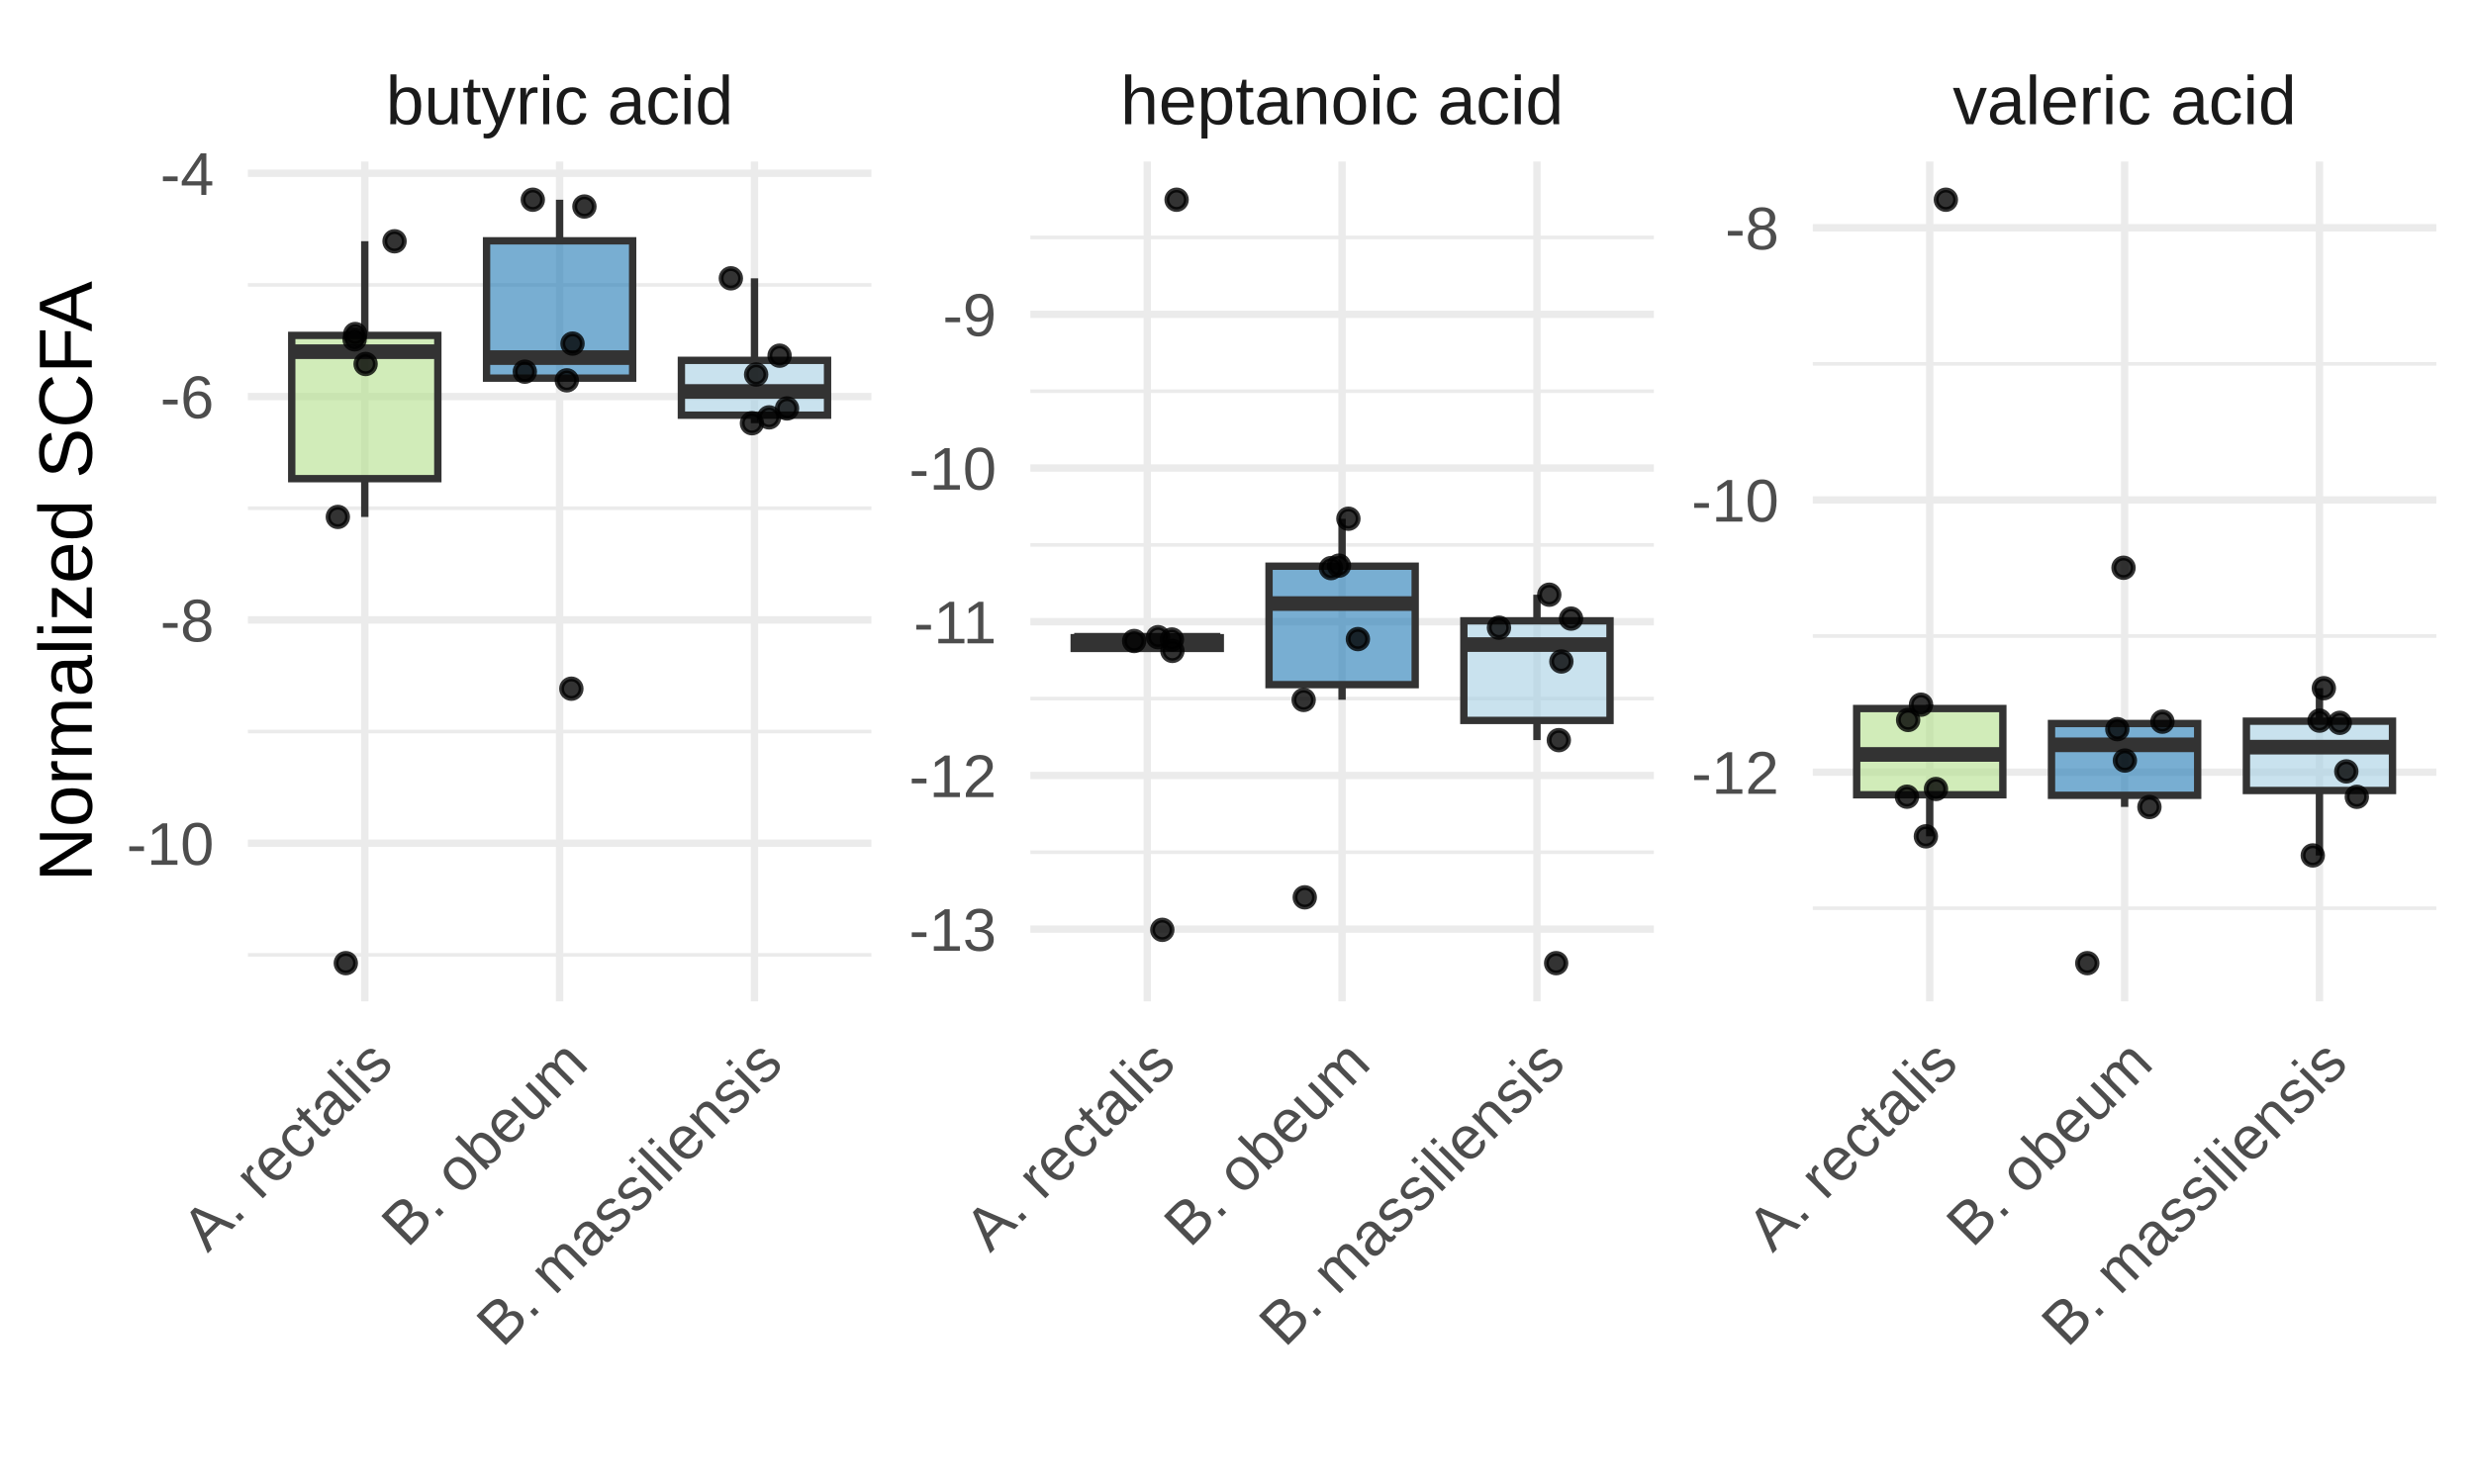
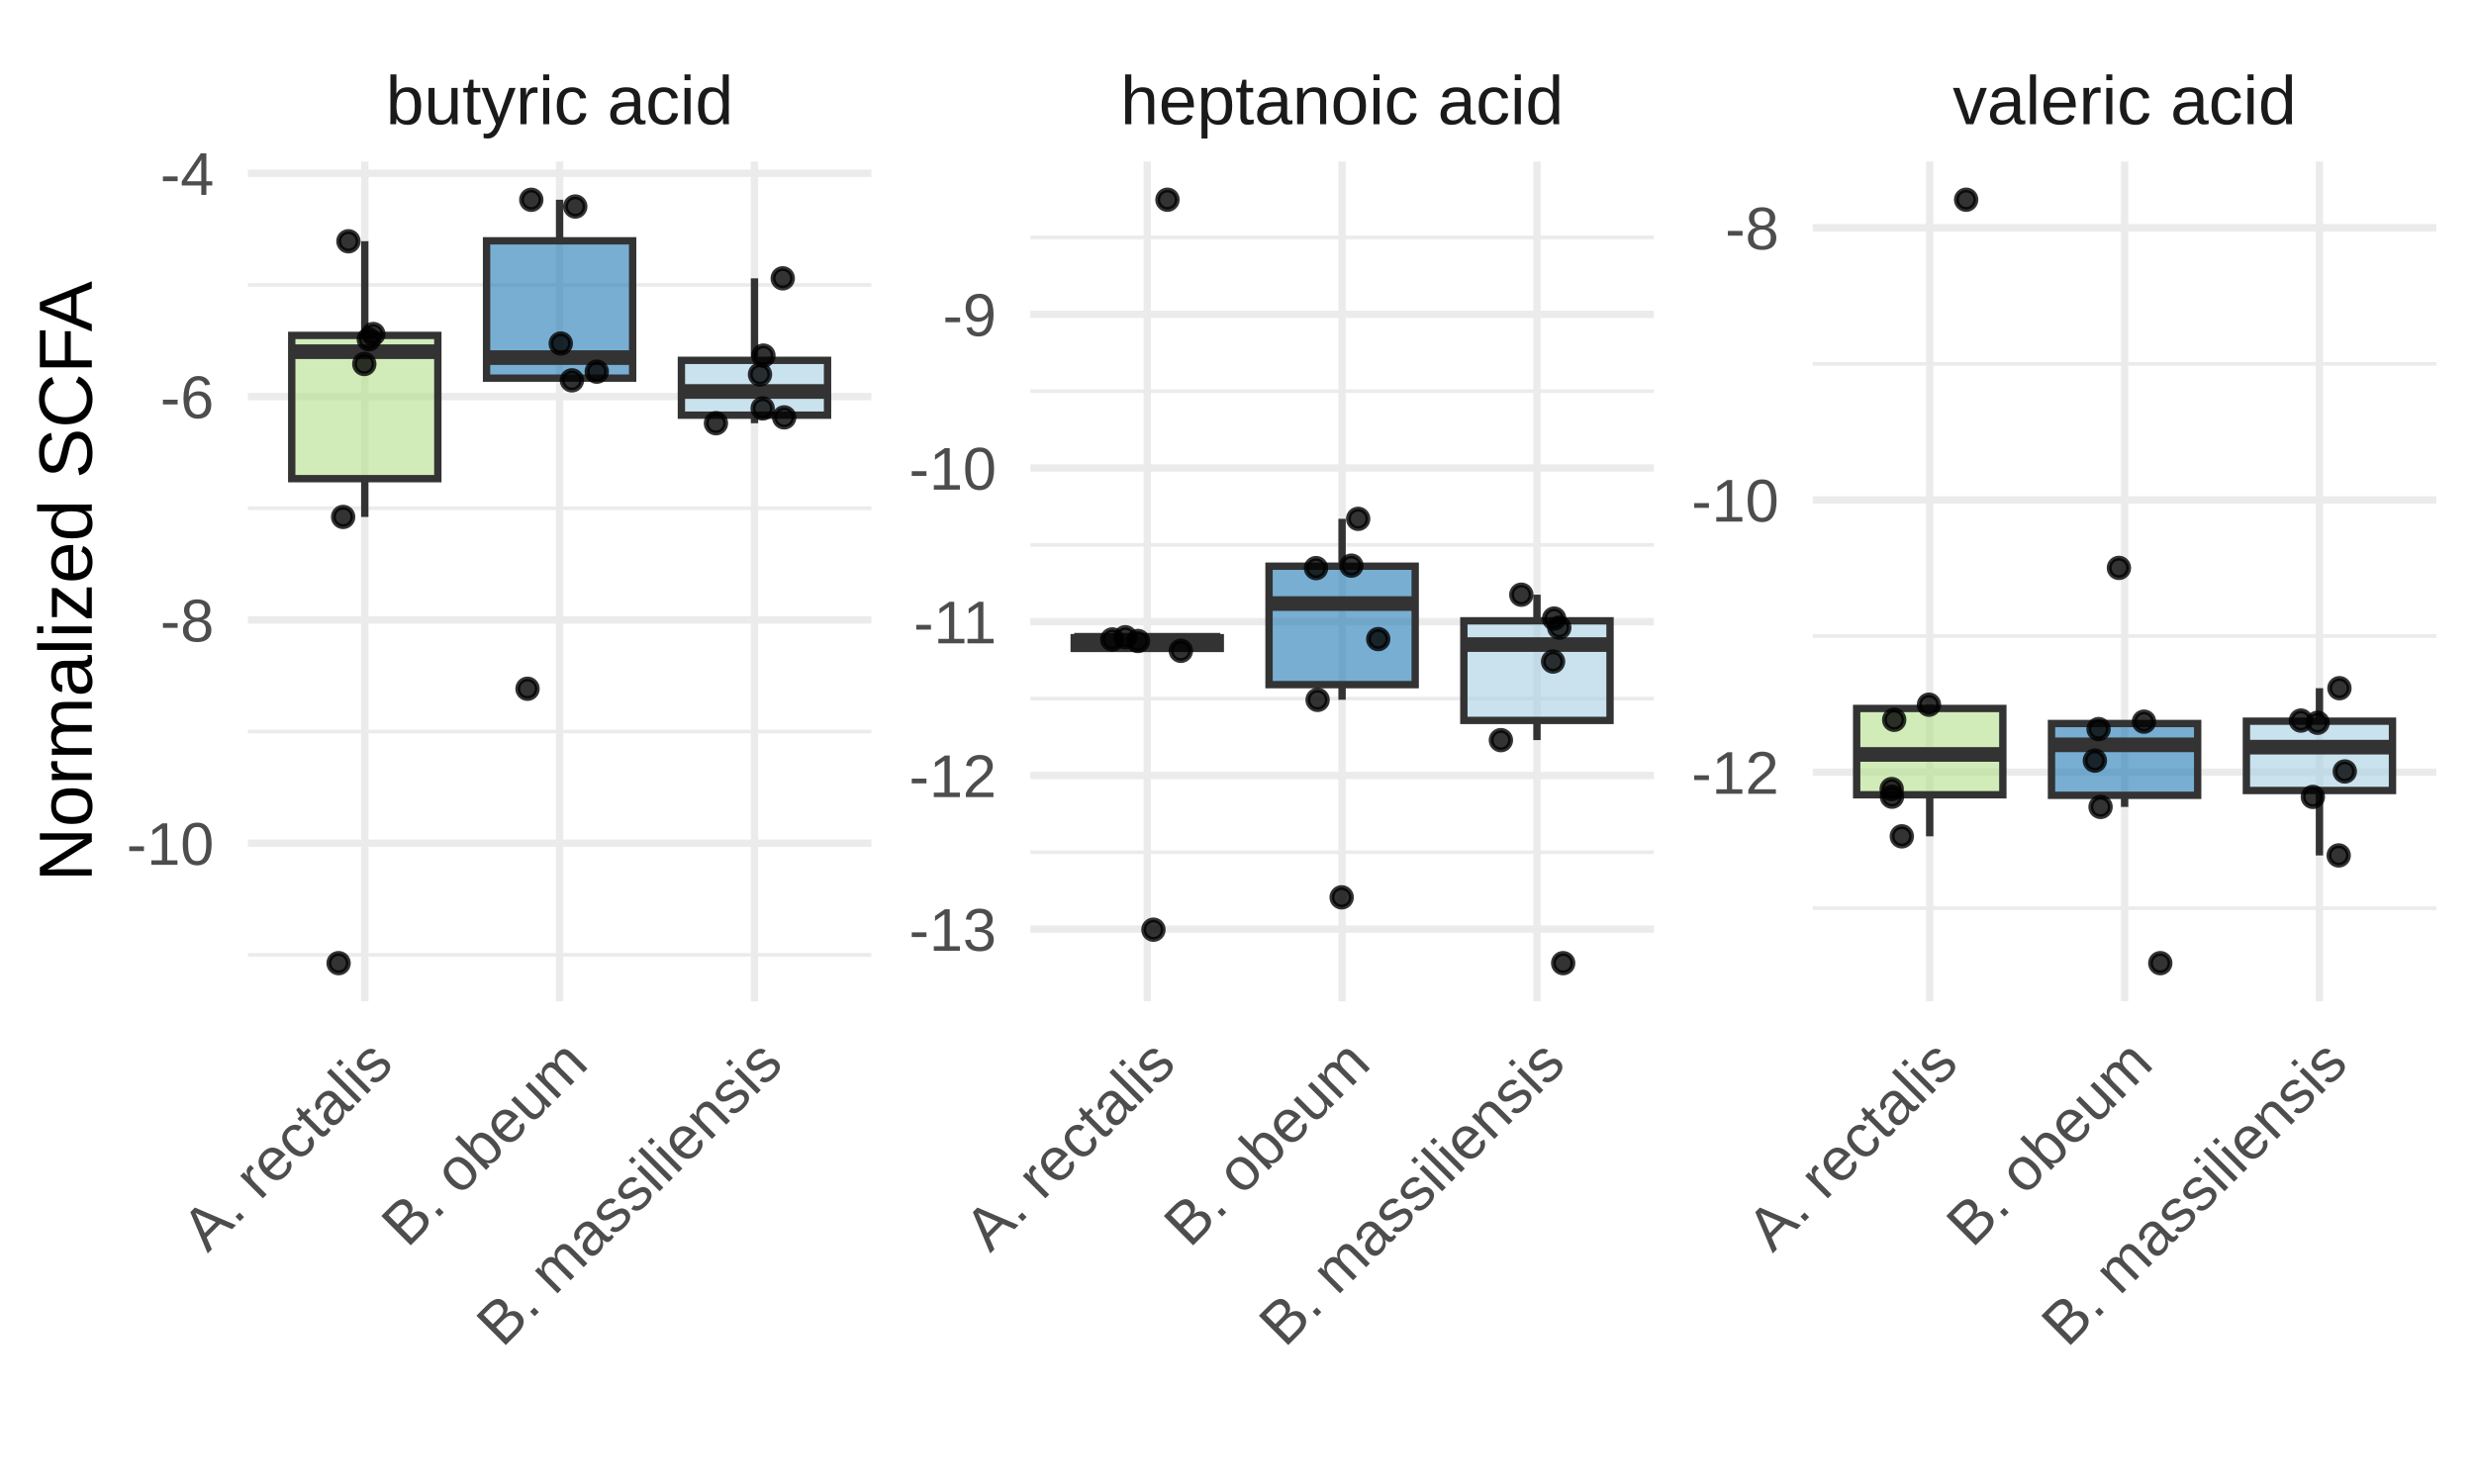
<svg xmlns="http://www.w3.org/2000/svg" class="svglite" width="360.00pt" height="216.00pt" viewBox="0 0 360.00 216.00">
  <defs>
    <style type="text/css">
    .svglite line, .svglite polyline, .svglite polygon, .svglite path, .svglite rect, .svglite circle {
      fill: none;
      stroke: #000000;
      stroke-linecap: round;
      stroke-linejoin: round;
      stroke-miterlimit: 10.00;
    }
    .svglite text {
      white-space: pre;
    }
  </style>
  </defs>
  <rect width="100%" height="100%" style="stroke: none; fill: none;" />
  <defs>
    <clipPath id="cpMC4wMHwzNjAuMDB8MC4wMHwyMTYuMDA=">
      <rect x="0.00" y="0.00" width="360.00" height="216.00" />
    </clipPath>
  </defs>
  <g clip-path="url(#cpMC4wMHwzNjAuMDB8MC4wMHwyMTYuMDA=)">
</g>
  <defs>
    <clipPath id="cpMzYuMDd8MTI2LjgwfDIzLjUxfDE0NS43NQ==">
      <rect x="36.07" y="23.51" width="90.73" height="122.24" />
    </clipPath>
  </defs>
  <g clip-path="url(#cpMzYuMDd8MTI2LjgwfDIzLjUxfDE0NS43NQ==)">
    <polyline points="36.07,138.98 126.80,138.98 " style="stroke-width: 0.53; stroke: #EBEBEB; stroke-linecap: butt;" />
    <polyline points="36.07,106.48 126.80,106.48 " style="stroke-width: 0.53; stroke: #EBEBEB; stroke-linecap: butt;" />
    <polyline points="36.07,73.97 126.80,73.97 " style="stroke-width: 0.53; stroke: #EBEBEB; stroke-linecap: butt;" />
    <polyline points="36.07,41.47 126.80,41.47 " style="stroke-width: 0.53; stroke: #EBEBEB; stroke-linecap: butt;" />
    <polyline points="36.07,122.73 126.80,122.73 " style="stroke-width: 1.07; stroke: #EBEBEB; stroke-linecap: butt;" />
    <polyline points="36.07,90.23 126.80,90.23 " style="stroke-width: 1.07; stroke: #EBEBEB; stroke-linecap: butt;" />
    <polyline points="36.07,57.72 126.80,57.72 " style="stroke-width: 1.07; stroke: #EBEBEB; stroke-linecap: butt;" />
    <polyline points="36.07,25.22 126.80,25.22 " style="stroke-width: 1.07; stroke: #EBEBEB; stroke-linecap: butt;" />
    <polyline points="53.08,145.75 53.08,23.51 " style="stroke-width: 1.07; stroke: #EBEBEB; stroke-linecap: butt;" />
    <polyline points="81.43,145.75 81.43,23.51 " style="stroke-width: 1.07; stroke: #EBEBEB; stroke-linecap: butt;" />
    <polyline points="109.79,145.75 109.79,23.51 " style="stroke-width: 1.07; stroke: #EBEBEB; stroke-linecap: butt;" />
    <line x1="53.08" y1="48.82" x2="53.08" y2="35.11" style="stroke-width: 1.07; stroke: #333333; stroke-linecap: butt;" />
    <line x1="53.08" y1="69.67" x2="53.08" y2="75.24" style="stroke-width: 1.07; stroke: #333333; stroke-linecap: butt;" />
    <polygon points="42.45,48.82 42.45,69.67 63.71,69.67 63.71,48.82 42.45,48.82 " style="stroke-width: 1.07; stroke: #333333; stroke-linecap: butt; stroke-linejoin: miter; fill: #B2DF8A; fill-opacity: 0.60;" />
    <line x1="42.45" y1="51.19" x2="63.71" y2="51.19" style="stroke-width: 2.13; stroke: #333333; stroke-linecap: butt; stroke-linejoin: miter;" />
    <line x1="81.43" y1="35.05" x2="81.43" y2="29.07" style="stroke-width: 1.07; stroke: #333333; stroke-linecap: butt;" />
    <line x1="81.43" y1="55.04" x2="81.43" y2="55.36" style="stroke-width: 1.07; stroke: #333333; stroke-linecap: butt;" />
    <polygon points="70.80,35.05 70.80,55.04 92.06,55.04 92.06,35.05 70.80,35.05 " style="stroke-width: 1.07; stroke: #333333; stroke-linecap: butt; stroke-linejoin: miter; fill: #1F78B4; fill-opacity: 0.60;" />
    <line x1="70.80" y1="52.05" x2="92.06" y2="52.05" style="stroke-width: 2.13; stroke: #333333; stroke-linecap: butt; stroke-linejoin: miter;" />
    <line x1="109.79" y1="52.45" x2="109.79" y2="40.51" style="stroke-width: 1.07; stroke: #333333; stroke-linecap: butt;" />
    <line x1="109.79" y1="60.43" x2="109.79" y2="61.60" style="stroke-width: 1.07; stroke: #333333; stroke-linecap: butt;" />
    <polygon points="99.15,52.45 99.15,60.43 120.42,60.43 120.42,52.45 99.15,52.45 " style="stroke-width: 1.07; stroke: #333333; stroke-linecap: butt; stroke-linejoin: miter; fill: #A6CEE3; fill-opacity: 0.60;" />
    <line x1="99.15" y1="56.98" x2="120.42" y2="56.98" style="stroke-width: 2.13; stroke: #333333; stroke-linecap: butt; stroke-linejoin: miter;" />
-     <circle cx="83.31" cy="50.01" r="1.42" style="stroke-width: 0.71; stroke: #000000; stroke-opacity: 0.80; fill: #000000; fill-opacity: 0.80;" />
-     <circle cx="85.04" cy="30.06" r="1.42" style="stroke-width: 0.71; stroke: #000000; stroke-opacity: 0.80; fill: #000000; fill-opacity: 0.80;" />
-     <circle cx="82.48" cy="55.36" r="1.42" style="stroke-width: 0.71; stroke: #000000; stroke-opacity: 0.80; fill: #000000; fill-opacity: 0.80;" />
-     <circle cx="77.53" cy="29.07" r="1.42" style="stroke-width: 0.71; stroke: #000000; stroke-opacity: 0.80; fill: #000000; fill-opacity: 0.80;" />
-     <circle cx="83.14" cy="100.24" r="1.42" style="stroke-width: 0.71; stroke: #000000; stroke-opacity: 0.80; fill: #000000; fill-opacity: 0.80;" />
-     <circle cx="76.37" cy="54.10" r="1.42" style="stroke-width: 0.71; stroke: #000000; stroke-opacity: 0.80; fill: #000000; fill-opacity: 0.80;" />
-     <circle cx="106.35" cy="40.51" r="1.42" style="stroke-width: 0.71; stroke: #000000; stroke-opacity: 0.80; fill: #000000; fill-opacity: 0.80;" />
-     <circle cx="114.52" cy="59.45" r="1.42" style="stroke-width: 0.71; stroke: #000000; stroke-opacity: 0.80; fill: #000000; fill-opacity: 0.80;" />
-     <circle cx="113.44" cy="51.77" r="1.42" style="stroke-width: 0.71; stroke: #000000; stroke-opacity: 0.80; fill: #000000; fill-opacity: 0.80;" />
-     <circle cx="109.42" cy="61.60" r="1.42" style="stroke-width: 0.71; stroke: #000000; stroke-opacity: 0.80; fill: #000000; fill-opacity: 0.80;" />
-     <circle cx="110.03" cy="54.51" r="1.42" style="stroke-width: 0.71; stroke: #000000; stroke-opacity: 0.80; fill: #000000; fill-opacity: 0.80;" />
-     <circle cx="111.91" cy="60.75" r="1.42" style="stroke-width: 0.71; stroke: #000000; stroke-opacity: 0.80; fill: #000000; fill-opacity: 0.80;" />
-     <circle cx="49.16" cy="75.24" r="1.42" style="stroke-width: 0.71; stroke: #000000; stroke-opacity: 0.80; fill: #000000; fill-opacity: 0.80;" />
-     <circle cx="53.20" cy="52.98" r="1.42" style="stroke-width: 0.71; stroke: #000000; stroke-opacity: 0.80; fill: #000000; fill-opacity: 0.80;" />
-     <circle cx="50.32" cy="140.19" r="1.42" style="stroke-width: 0.71; stroke: #000000; stroke-opacity: 0.80; fill: #000000; fill-opacity: 0.80;" />
-     <circle cx="57.41" cy="35.12" r="1.42" style="stroke-width: 0.71; stroke: #000000; stroke-opacity: 0.80; fill: #000000; fill-opacity: 0.80;" />
-     <circle cx="51.69" cy="48.62" r="1.42" style="stroke-width: 0.71; stroke: #000000; stroke-opacity: 0.80; fill: #000000; fill-opacity: 0.80;" />
-     <circle cx="51.60" cy="49.39" r="1.42" style="stroke-width: 0.71; stroke: #000000; stroke-opacity: 0.80; fill: #000000; fill-opacity: 0.80;" />
+     <circle cx="81.60" cy="50.00" r="1.42" style="stroke-width: 0.71; stroke: #000000; stroke-opacity: 0.80; fill: #000000; fill-opacity: 0.80;" />
+     <circle cx="83.71" cy="30.06" r="1.42" style="stroke-width: 0.71; stroke: #000000; stroke-opacity: 0.80; fill: #000000; fill-opacity: 0.80;" />
+     <circle cx="83.22" cy="55.36" r="1.42" style="stroke-width: 0.71; stroke: #000000; stroke-opacity: 0.80; fill: #000000; fill-opacity: 0.80;" />
+     <circle cx="77.31" cy="29.08" r="1.42" style="stroke-width: 0.71; stroke: #000000; stroke-opacity: 0.80; fill: #000000; fill-opacity: 0.80;" />
+     <circle cx="76.76" cy="100.25" r="1.42" style="stroke-width: 0.71; stroke: #000000; stroke-opacity: 0.80; fill: #000000; fill-opacity: 0.80;" />
+     <circle cx="86.84" cy="54.10" r="1.42" style="stroke-width: 0.71; stroke: #000000; stroke-opacity: 0.80; fill: #000000; fill-opacity: 0.80;" />
+     <circle cx="113.90" cy="40.51" r="1.42" style="stroke-width: 0.71; stroke: #000000; stroke-opacity: 0.80; fill: #000000; fill-opacity: 0.80;" />
+     <circle cx="110.98" cy="59.45" r="1.42" style="stroke-width: 0.71; stroke: #000000; stroke-opacity: 0.80; fill: #000000; fill-opacity: 0.80;" />
+     <circle cx="111.09" cy="51.76" r="1.42" style="stroke-width: 0.71; stroke: #000000; stroke-opacity: 0.80; fill: #000000; fill-opacity: 0.80;" />
+     <circle cx="104.18" cy="61.60" r="1.42" style="stroke-width: 0.71; stroke: #000000; stroke-opacity: 0.80; fill: #000000; fill-opacity: 0.80;" />
+     <circle cx="110.59" cy="54.50" r="1.42" style="stroke-width: 0.71; stroke: #000000; stroke-opacity: 0.80; fill: #000000; fill-opacity: 0.80;" />
+     <circle cx="114.11" cy="60.75" r="1.42" style="stroke-width: 0.71; stroke: #000000; stroke-opacity: 0.80; fill: #000000; fill-opacity: 0.80;" />
+     <circle cx="49.93" cy="75.24" r="1.42" style="stroke-width: 0.71; stroke: #000000; stroke-opacity: 0.80; fill: #000000; fill-opacity: 0.80;" />
+     <circle cx="53.01" cy="52.98" r="1.42" style="stroke-width: 0.71; stroke: #000000; stroke-opacity: 0.80; fill: #000000; fill-opacity: 0.80;" />
+     <circle cx="49.27" cy="140.19" r="1.42" style="stroke-width: 0.71; stroke: #000000; stroke-opacity: 0.80; fill: #000000; fill-opacity: 0.80;" />
+     <circle cx="50.70" cy="35.12" r="1.42" style="stroke-width: 0.71; stroke: #000000; stroke-opacity: 0.80; fill: #000000; fill-opacity: 0.80;" />
+     <circle cx="54.32" cy="48.62" r="1.42" style="stroke-width: 0.71; stroke: #000000; stroke-opacity: 0.80; fill: #000000; fill-opacity: 0.80;" />
+     <circle cx="53.67" cy="49.39" r="1.42" style="stroke-width: 0.71; stroke: #000000; stroke-opacity: 0.80; fill: #000000; fill-opacity: 0.80;" />
  </g>
  <g clip-path="url(#cpMC4wMHwzNjAuMDB8MC4wMHwyMTYuMDA=)">
</g>
  <defs>
    <clipPath id="cpMTQ5LjkzfDI0MC42NnwyMy41MXwxNDUuNzU=">
      <rect x="149.93" y="23.51" width="90.73" height="122.24" />
    </clipPath>
  </defs>
  <g clip-path="url(#cpMTQ5LjkzfDI0MC42NnwyMy41MXwxNDUuNzU=)">
    <polyline points="149.93,124.05 240.66,124.05 " style="stroke-width: 0.53; stroke: #EBEBEB; stroke-linecap: butt;" />
    <polyline points="149.93,101.68 240.66,101.68 " style="stroke-width: 0.53; stroke: #EBEBEB; stroke-linecap: butt;" />
    <polyline points="149.93,79.31 240.66,79.31 " style="stroke-width: 0.53; stroke: #EBEBEB; stroke-linecap: butt;" />
-     <polyline points="149.93,56.94 240.66,56.94 " style="stroke-width: 0.53; stroke: #EBEBEB; stroke-linecap: butt;" />
+     <polyline points="149.93,56.93 240.66,56.93 " style="stroke-width: 0.53; stroke: #EBEBEB; stroke-linecap: butt;" />
    <polyline points="149.93,34.56 240.66,34.56 " style="stroke-width: 0.53; stroke: #EBEBEB; stroke-linecap: butt;" />
    <polyline points="149.93,135.24 240.66,135.24 " style="stroke-width: 1.07; stroke: #EBEBEB; stroke-linecap: butt;" />
    <polyline points="149.93,112.87 240.66,112.87 " style="stroke-width: 1.07; stroke: #EBEBEB; stroke-linecap: butt;" />
    <polyline points="149.93,90.49 240.66,90.49 " style="stroke-width: 1.07; stroke: #EBEBEB; stroke-linecap: butt;" />
    <polyline points="149.93,68.12 240.66,68.12 " style="stroke-width: 1.07; stroke: #EBEBEB; stroke-linecap: butt;" />
    <polyline points="149.93,45.75 240.66,45.75 " style="stroke-width: 1.07; stroke: #EBEBEB; stroke-linecap: butt;" />
    <polyline points="166.94,145.75 166.94,23.51 " style="stroke-width: 1.07; stroke: #EBEBEB; stroke-linecap: butt;" />
    <polyline points="195.29,145.75 195.29,23.51 " style="stroke-width: 1.07; stroke: #EBEBEB; stroke-linecap: butt;" />
    <polyline points="223.65,145.75 223.65,23.51 " style="stroke-width: 1.07; stroke: #EBEBEB; stroke-linecap: butt;" />
-     <line x1="166.94" y1="92.82" x2="166.94" y2="92.74" style="stroke-width: 1.07; stroke: #333333; stroke-linecap: butt;" />
+     <line x1="166.94" y1="92.82" x2="166.94" y2="92.73" style="stroke-width: 1.07; stroke: #333333; stroke-linecap: butt;" />
    <line x1="166.94" y1="94.38" x2="166.94" y2="94.74" style="stroke-width: 1.07; stroke: #333333; stroke-linecap: butt;" />
    <polygon points="156.31,92.82 156.31,94.38 177.57,94.38 177.57,92.82 156.31,92.82 " style="stroke-width: 1.07; stroke: #333333; stroke-linecap: butt; stroke-linejoin: miter; fill: #B2DF8A; fill-opacity: 0.60;" />
    <line x1="156.31" y1="93.19" x2="177.57" y2="93.19" style="stroke-width: 2.13; stroke: #333333; stroke-linecap: butt; stroke-linejoin: miter;" />
    <line x1="195.29" y1="82.41" x2="195.29" y2="75.51" style="stroke-width: 1.07; stroke: #333333; stroke-linecap: butt;" />
    <line x1="195.29" y1="99.65" x2="195.29" y2="101.86" style="stroke-width: 1.07; stroke: #333333; stroke-linecap: butt;" />
    <polygon points="184.66,82.41 184.66,99.65 205.93,99.65 205.93,82.41 184.66,82.41 " style="stroke-width: 1.07; stroke: #333333; stroke-linecap: butt; stroke-linejoin: miter; fill: #1F78B4; fill-opacity: 0.60;" />
    <line x1="184.66" y1="87.85" x2="205.93" y2="87.85" style="stroke-width: 2.13; stroke: #333333; stroke-linecap: butt; stroke-linejoin: miter;" />
-     <line x1="223.65" y1="90.36" x2="223.65" y2="86.56" style="stroke-width: 1.07; stroke: #333333; stroke-linecap: butt;" />
+     <line x1="223.65" y1="90.36" x2="223.65" y2="86.55" style="stroke-width: 1.07; stroke: #333333; stroke-linecap: butt;" />
    <line x1="223.65" y1="104.86" x2="223.65" y2="107.72" style="stroke-width: 1.07; stroke: #333333; stroke-linecap: butt;" />
    <polygon points="213.01,90.36 213.01,104.86 234.28,104.86 234.28,90.36 213.01,90.36 " style="stroke-width: 1.07; stroke: #333333; stroke-linecap: butt; stroke-linejoin: miter; fill: #A6CEE3; fill-opacity: 0.60;" />
    <line x1="213.01" y1="93.82" x2="234.28" y2="93.82" style="stroke-width: 2.13; stroke: #333333; stroke-linecap: butt; stroke-linejoin: miter;" />
-     <circle cx="189.70" cy="101.88" r="1.42" style="stroke-width: 0.71; stroke: #000000; stroke-opacity: 0.80; fill: #000000; fill-opacity: 0.80;" />
-     <circle cx="194.84" cy="82.33" r="1.42" style="stroke-width: 0.71; stroke: #000000; stroke-opacity: 0.80; fill: #000000; fill-opacity: 0.80;" />
-     <circle cx="196.21" cy="75.50" r="1.42" style="stroke-width: 0.71; stroke: #000000; stroke-opacity: 0.80; fill: #000000; fill-opacity: 0.80;" />
-     <circle cx="189.86" cy="130.61" r="1.42" style="stroke-width: 0.71; stroke: #000000; stroke-opacity: 0.80; fill: #000000; fill-opacity: 0.80;" />
-     <circle cx="193.68" cy="82.69" r="1.42" style="stroke-width: 0.71; stroke: #000000; stroke-opacity: 0.80; fill: #000000; fill-opacity: 0.80;" />
-     <circle cx="197.59" cy="93.02" r="1.42" style="stroke-width: 0.71; stroke: #000000; stroke-opacity: 0.80; fill: #000000; fill-opacity: 0.80;" />
-     <circle cx="226.83" cy="107.73" r="1.42" style="stroke-width: 0.71; stroke: #000000; stroke-opacity: 0.80; fill: #000000; fill-opacity: 0.80;" />
-     <circle cx="218.12" cy="91.36" r="1.42" style="stroke-width: 0.71; stroke: #000000; stroke-opacity: 0.80; fill: #000000; fill-opacity: 0.80;" />
-     <circle cx="227.20" cy="96.28" r="1.42" style="stroke-width: 0.71; stroke: #000000; stroke-opacity: 0.80; fill: #000000; fill-opacity: 0.80;" />
-     <circle cx="225.44" cy="86.56" r="1.42" style="stroke-width: 0.71; stroke: #000000; stroke-opacity: 0.80; fill: #000000; fill-opacity: 0.80;" />
-     <circle cx="226.44" cy="140.19" r="1.42" style="stroke-width: 0.71; stroke: #000000; stroke-opacity: 0.80; fill: #000000; fill-opacity: 0.80;" />
-     <circle cx="228.61" cy="90.04" r="1.42" style="stroke-width: 0.71; stroke: #000000; stroke-opacity: 0.80; fill: #000000; fill-opacity: 0.80;" />
-     <circle cx="170.60" cy="94.74" r="1.42" style="stroke-width: 0.71; stroke: #000000; stroke-opacity: 0.80; fill: #000000; fill-opacity: 0.80;" />
-     <circle cx="165.04" cy="93.30" r="1.42" style="stroke-width: 0.71; stroke: #000000; stroke-opacity: 0.80; fill: #000000; fill-opacity: 0.80;" />
-     <circle cx="169.13" cy="135.34" r="1.42" style="stroke-width: 0.71; stroke: #000000; stroke-opacity: 0.80; fill: #000000; fill-opacity: 0.80;" />
-     <circle cx="171.21" cy="29.07" r="1.42" style="stroke-width: 0.71; stroke: #000000; stroke-opacity: 0.80; fill: #000000; fill-opacity: 0.80;" />
-     <circle cx="170.53" cy="93.08" r="1.42" style="stroke-width: 0.71; stroke: #000000; stroke-opacity: 0.80; fill: #000000; fill-opacity: 0.80;" />
-     <circle cx="168.51" cy="92.74" r="1.42" style="stroke-width: 0.71; stroke: #000000; stroke-opacity: 0.80; fill: #000000; fill-opacity: 0.80;" />
+     <circle cx="191.73" cy="101.87" r="1.42" style="stroke-width: 0.71; stroke: #000000; stroke-opacity: 0.80; fill: #000000; fill-opacity: 0.80;" />
+     <circle cx="196.64" cy="82.33" r="1.42" style="stroke-width: 0.71; stroke: #000000; stroke-opacity: 0.80; fill: #000000; fill-opacity: 0.80;" />
+     <circle cx="197.63" cy="75.52" r="1.42" style="stroke-width: 0.71; stroke: #000000; stroke-opacity: 0.80; fill: #000000; fill-opacity: 0.80;" />
+     <circle cx="195.23" cy="130.61" r="1.42" style="stroke-width: 0.71; stroke: #000000; stroke-opacity: 0.80; fill: #000000; fill-opacity: 0.80;" />
+     <circle cx="191.50" cy="82.69" r="1.42" style="stroke-width: 0.71; stroke: #000000; stroke-opacity: 0.80; fill: #000000; fill-opacity: 0.80;" />
+     <circle cx="200.55" cy="93.02" r="1.42" style="stroke-width: 0.71; stroke: #000000; stroke-opacity: 0.80; fill: #000000; fill-opacity: 0.80;" />
+     <circle cx="218.40" cy="107.73" r="1.42" style="stroke-width: 0.71; stroke: #000000; stroke-opacity: 0.80; fill: #000000; fill-opacity: 0.80;" />
+     <circle cx="226.90" cy="91.35" r="1.42" style="stroke-width: 0.71; stroke: #000000; stroke-opacity: 0.80; fill: #000000; fill-opacity: 0.80;" />
+     <circle cx="225.99" cy="96.29" r="1.42" style="stroke-width: 0.71; stroke: #000000; stroke-opacity: 0.80; fill: #000000; fill-opacity: 0.80;" />
+     <circle cx="221.37" cy="86.56" r="1.42" style="stroke-width: 0.71; stroke: #000000; stroke-opacity: 0.80; fill: #000000; fill-opacity: 0.80;" />
+     <circle cx="227.46" cy="140.19" r="1.42" style="stroke-width: 0.71; stroke: #000000; stroke-opacity: 0.80; fill: #000000; fill-opacity: 0.80;" />
+     <circle cx="226.15" cy="90.03" r="1.42" style="stroke-width: 0.71; stroke: #000000; stroke-opacity: 0.80; fill: #000000; fill-opacity: 0.80;" />
+     <circle cx="171.83" cy="94.73" r="1.42" style="stroke-width: 0.71; stroke: #000000; stroke-opacity: 0.80; fill: #000000; fill-opacity: 0.80;" />
+     <circle cx="165.59" cy="93.30" r="1.42" style="stroke-width: 0.71; stroke: #000000; stroke-opacity: 0.80; fill: #000000; fill-opacity: 0.80;" />
+     <circle cx="167.84" cy="135.32" r="1.42" style="stroke-width: 0.71; stroke: #000000; stroke-opacity: 0.80; fill: #000000; fill-opacity: 0.80;" />
+     <circle cx="169.88" cy="29.07" r="1.42" style="stroke-width: 0.71; stroke: #000000; stroke-opacity: 0.80; fill: #000000; fill-opacity: 0.80;" />
+     <circle cx="161.85" cy="93.07" r="1.42" style="stroke-width: 0.71; stroke: #000000; stroke-opacity: 0.80; fill: #000000; fill-opacity: 0.80;" />
+     <circle cx="163.75" cy="92.75" r="1.42" style="stroke-width: 0.71; stroke: #000000; stroke-opacity: 0.80; fill: #000000; fill-opacity: 0.80;" />
  </g>
  <g clip-path="url(#cpMC4wMHwzNjAuMDB8MC4wMHwyMTYuMDA=)">
</g>
  <defs>
    <clipPath id="cpMjYzLjc5fDM1NC41MnwyMy41MXwxNDUuNzU=">
      <rect x="263.79" y="23.51" width="90.73" height="122.24" />
    </clipPath>
  </defs>
  <g clip-path="url(#cpMjYzLjc5fDM1NC41MnwyMy41MXwxNDUuNzU=)">
-     <polyline points="263.79,132.20 354.52,132.20 " style="stroke-width: 0.53; stroke: #EBEBEB; stroke-linecap: butt;" />
+     <polyline points="263.79,132.19 354.52,132.19 " style="stroke-width: 0.53; stroke: #EBEBEB; stroke-linecap: butt;" />
    <polyline points="263.79,92.58 354.52,92.58 " style="stroke-width: 0.53; stroke: #EBEBEB; stroke-linecap: butt;" />
    <polyline points="263.79,52.96 354.52,52.96 " style="stroke-width: 0.53; stroke: #EBEBEB; stroke-linecap: butt;" />
    <polyline points="263.79,112.39 354.52,112.39 " style="stroke-width: 1.07; stroke: #EBEBEB; stroke-linecap: butt;" />
    <polyline points="263.79,72.77 354.52,72.77 " style="stroke-width: 1.07; stroke: #EBEBEB; stroke-linecap: butt;" />
    <polyline points="263.79,33.15 354.52,33.15 " style="stroke-width: 1.07; stroke: #EBEBEB; stroke-linecap: butt;" />
    <polyline points="280.80,145.75 280.80,23.51 " style="stroke-width: 1.07; stroke: #EBEBEB; stroke-linecap: butt;" />
    <polyline points="309.16,145.75 309.16,23.51 " style="stroke-width: 1.07; stroke: #EBEBEB; stroke-linecap: butt;" />
    <polyline points="337.51,145.75 337.51,23.51 " style="stroke-width: 1.07; stroke: #EBEBEB; stroke-linecap: butt;" />
-     <line x1="280.80" y1="103.13" x2="280.80" y2="102.57" style="stroke-width: 1.07; stroke: #333333; stroke-linecap: butt;" />
+     <line x1="280.80" y1="103.12" x2="280.80" y2="102.57" style="stroke-width: 1.07; stroke: #333333; stroke-linecap: butt;" />
    <line x1="280.80" y1="115.68" x2="280.80" y2="121.73" style="stroke-width: 1.07; stroke: #333333; stroke-linecap: butt;" />
-     <polygon points="270.17,103.13 270.17,115.68 291.44,115.68 291.44,103.13 270.17,103.13 " style="stroke-width: 1.07; stroke: #333333; stroke-linecap: butt; stroke-linejoin: miter; fill: #B2DF8A; fill-opacity: 0.60;" />
+     <polygon points="270.17,103.12 270.17,115.68 291.44,115.68 291.44,103.12 270.17,103.12 " style="stroke-width: 1.07; stroke: #333333; stroke-linecap: butt; stroke-linejoin: miter; fill: #B2DF8A; fill-opacity: 0.60;" />
    <line x1="270.17" y1="109.81" x2="291.44" y2="109.81" style="stroke-width: 2.13; stroke: #333333; stroke-linecap: butt; stroke-linejoin: miter;" />
    <line x1="309.16" y1="105.31" x2="309.16" y2="105.04" style="stroke-width: 1.07; stroke: #333333; stroke-linecap: butt;" />
    <line x1="309.16" y1="115.76" x2="309.16" y2="117.45" style="stroke-width: 1.07; stroke: #333333; stroke-linecap: butt;" />
    <polygon points="298.52,105.31 298.52,115.76 319.79,115.76 319.79,105.31 298.52,105.31 " style="stroke-width: 1.07; stroke: #333333; stroke-linecap: butt; stroke-linejoin: miter; fill: #1F78B4; fill-opacity: 0.60;" />
    <line x1="298.52" y1="108.41" x2="319.79" y2="108.41" style="stroke-width: 2.13; stroke: #333333; stroke-linecap: butt; stroke-linejoin: miter;" />
    <line x1="337.51" y1="104.97" x2="337.51" y2="100.17" style="stroke-width: 1.07; stroke: #333333; stroke-linecap: butt;" />
-     <line x1="337.51" y1="115.06" x2="337.51" y2="124.52" style="stroke-width: 1.07; stroke: #333333; stroke-linecap: butt;" />
+     <line x1="337.51" y1="115.06" x2="337.51" y2="124.51" style="stroke-width: 1.07; stroke: #333333; stroke-linecap: butt;" />
    <polygon points="326.88,104.97 326.88,115.06 348.14,115.06 348.14,104.97 326.88,104.97 " style="stroke-width: 1.07; stroke: #333333; stroke-linecap: butt; stroke-linejoin: miter; fill: #A6CEE3; fill-opacity: 0.60;" />
    <line x1="326.88" y1="108.75" x2="348.14" y2="108.75" style="stroke-width: 2.13; stroke: #333333; stroke-linecap: butt; stroke-linejoin: miter;" />
-     <circle cx="309.20" cy="110.70" r="1.42" style="stroke-width: 0.71; stroke: #000000; stroke-opacity: 0.80; fill: #000000; fill-opacity: 0.80;" />
-     <circle cx="309.00" cy="82.64" r="1.42" style="stroke-width: 0.71; stroke: #000000; stroke-opacity: 0.80; fill: #000000; fill-opacity: 0.80;" />
-     <circle cx="303.73" cy="140.19" r="1.42" style="stroke-width: 0.71; stroke: #000000; stroke-opacity: 0.80; fill: #000000; fill-opacity: 0.80;" />
-     <circle cx="314.66" cy="105.04" r="1.42" style="stroke-width: 0.71; stroke: #000000; stroke-opacity: 0.80; fill: #000000; fill-opacity: 0.80;" />
-     <circle cx="308.10" cy="106.13" r="1.42" style="stroke-width: 0.71; stroke: #000000; stroke-opacity: 0.80; fill: #000000; fill-opacity: 0.80;" />
-     <circle cx="312.77" cy="117.46" r="1.42" style="stroke-width: 0.71; stroke: #000000; stroke-opacity: 0.80; fill: #000000; fill-opacity: 0.80;" />
-     <circle cx="341.42" cy="112.28" r="1.42" style="stroke-width: 0.71; stroke: #000000; stroke-opacity: 0.80; fill: #000000; fill-opacity: 0.80;" />
-     <circle cx="336.54" cy="124.51" r="1.42" style="stroke-width: 0.71; stroke: #000000; stroke-opacity: 0.80; fill: #000000; fill-opacity: 0.80;" />
-     <circle cx="338.15" cy="100.17" r="1.42" style="stroke-width: 0.71; stroke: #000000; stroke-opacity: 0.80; fill: #000000; fill-opacity: 0.80;" />
-     <circle cx="342.95" cy="115.98" r="1.42" style="stroke-width: 0.71; stroke: #000000; stroke-opacity: 0.80; fill: #000000; fill-opacity: 0.80;" />
-     <circle cx="337.52" cy="104.89" r="1.42" style="stroke-width: 0.71; stroke: #000000; stroke-opacity: 0.80; fill: #000000; fill-opacity: 0.80;" />
-     <circle cx="340.47" cy="105.21" r="1.42" style="stroke-width: 0.71; stroke: #000000; stroke-opacity: 0.80; fill: #000000; fill-opacity: 0.80;" />
-     <circle cx="281.71" cy="114.84" r="1.42" style="stroke-width: 0.71; stroke: #000000; stroke-opacity: 0.80; fill: #000000; fill-opacity: 0.80;" />
-     <circle cx="277.49" cy="115.96" r="1.42" style="stroke-width: 0.71; stroke: #000000; stroke-opacity: 0.80; fill: #000000; fill-opacity: 0.80;" />
-     <circle cx="280.24" cy="121.73" r="1.42" style="stroke-width: 0.71; stroke: #000000; stroke-opacity: 0.80; fill: #000000; fill-opacity: 0.80;" />
-     <circle cx="283.15" cy="29.07" r="1.42" style="stroke-width: 0.71; stroke: #000000; stroke-opacity: 0.80; fill: #000000; fill-opacity: 0.80;" />
-     <circle cx="277.66" cy="104.79" r="1.42" style="stroke-width: 0.71; stroke: #000000; stroke-opacity: 0.80; fill: #000000; fill-opacity: 0.80;" />
-     <circle cx="279.53" cy="102.57" r="1.42" style="stroke-width: 0.71; stroke: #000000; stroke-opacity: 0.80; fill: #000000; fill-opacity: 0.80;" />
+     <circle cx="304.83" cy="110.71" r="1.42" style="stroke-width: 0.71; stroke: #000000; stroke-opacity: 0.80; fill: #000000; fill-opacity: 0.80;" />
+     <circle cx="308.33" cy="82.66" r="1.42" style="stroke-width: 0.71; stroke: #000000; stroke-opacity: 0.80; fill: #000000; fill-opacity: 0.80;" />
+     <circle cx="314.35" cy="140.19" r="1.42" style="stroke-width: 0.71; stroke: #000000; stroke-opacity: 0.80; fill: #000000; fill-opacity: 0.80;" />
+     <circle cx="311.98" cy="105.04" r="1.42" style="stroke-width: 0.71; stroke: #000000; stroke-opacity: 0.80; fill: #000000; fill-opacity: 0.80;" />
+     <circle cx="305.37" cy="106.12" r="1.42" style="stroke-width: 0.71; stroke: #000000; stroke-opacity: 0.80; fill: #000000; fill-opacity: 0.80;" />
+     <circle cx="305.66" cy="117.45" r="1.42" style="stroke-width: 0.71; stroke: #000000; stroke-opacity: 0.80; fill: #000000; fill-opacity: 0.80;" />
+     <circle cx="341.20" cy="112.29" r="1.42" style="stroke-width: 0.71; stroke: #000000; stroke-opacity: 0.80; fill: #000000; fill-opacity: 0.80;" />
+     <circle cx="340.31" cy="124.51" r="1.42" style="stroke-width: 0.71; stroke: #000000; stroke-opacity: 0.80; fill: #000000; fill-opacity: 0.80;" />
+     <circle cx="340.42" cy="100.17" r="1.42" style="stroke-width: 0.71; stroke: #000000; stroke-opacity: 0.80; fill: #000000; fill-opacity: 0.80;" />
+     <circle cx="336.55" cy="115.99" r="1.42" style="stroke-width: 0.71; stroke: #000000; stroke-opacity: 0.80; fill: #000000; fill-opacity: 0.80;" />
+     <circle cx="334.81" cy="104.88" r="1.42" style="stroke-width: 0.71; stroke: #000000; stroke-opacity: 0.80; fill: #000000; fill-opacity: 0.80;" />
+     <circle cx="337.24" cy="105.20" r="1.42" style="stroke-width: 0.71; stroke: #000000; stroke-opacity: 0.80; fill: #000000; fill-opacity: 0.80;" />
+     <circle cx="275.27" cy="114.85" r="1.42" style="stroke-width: 0.71; stroke: #000000; stroke-opacity: 0.80; fill: #000000; fill-opacity: 0.80;" />
+     <circle cx="275.31" cy="115.96" r="1.42" style="stroke-width: 0.71; stroke: #000000; stroke-opacity: 0.80; fill: #000000; fill-opacity: 0.80;" />
+     <circle cx="276.74" cy="121.73" r="1.42" style="stroke-width: 0.71; stroke: #000000; stroke-opacity: 0.80; fill: #000000; fill-opacity: 0.80;" />
+     <circle cx="286.10" cy="29.07" r="1.42" style="stroke-width: 0.71; stroke: #000000; stroke-opacity: 0.80; fill: #000000; fill-opacity: 0.80;" />
+     <circle cx="275.63" cy="104.77" r="1.42" style="stroke-width: 0.71; stroke: #000000; stroke-opacity: 0.80; fill: #000000; fill-opacity: 0.80;" />
+     <circle cx="280.69" cy="102.57" r="1.42" style="stroke-width: 0.71; stroke: #000000; stroke-opacity: 0.80; fill: #000000; fill-opacity: 0.80;" />
  </g>
  <g clip-path="url(#cpMC4wMHwzNjAuMDB8MC4wMHwyMTYuMDA=)">
</g>
  <defs>
    <clipPath id="cpMzYuMDd8MTI2LjgwfDUuNDh8MjMuNTE=">
      <rect x="36.07" y="5.48" width="90.73" height="18.03" />
    </clipPath>
  </defs>
  <g clip-path="url(#cpMzYuMDd8MTI2LjgwfDUuNDh8MjMuNTE=)">
    <text x="81.43" y="18.08" text-anchor="middle" style="font-size: 10.00px;fill: #1A1A1A; font-family: &quot;Arial&quot;;" textLength="50.62px" lengthAdjust="spacingAndGlyphs">butyric acid</text>
  </g>
  <g clip-path="url(#cpMC4wMHwzNjAuMDB8MC4wMHwyMTYuMDA=)">
</g>
  <defs>
    <clipPath id="cpMTQ5LjkzfDI0MC42Nnw1LjQ4fDIzLjUx">
      <rect x="149.93" y="5.48" width="90.73" height="18.03" />
    </clipPath>
  </defs>
  <g clip-path="url(#cpMTQ5LjkzfDI0MC42Nnw1LjQ4fDIzLjUx)">
    <text x="195.29" y="18.08" text-anchor="middle" style="font-size: 10.00px;fill: #1A1A1A; font-family: &quot;Arial&quot;;" textLength="64.54px" lengthAdjust="spacingAndGlyphs">heptanoic acid</text>
  </g>
  <g clip-path="url(#cpMC4wMHwzNjAuMDB8MC4wMHwyMTYuMDA=)">
</g>
  <defs>
    <clipPath id="cpMjYzLjc5fDM1NC41Mnw1LjQ4fDIzLjUx">
      <rect x="263.79" y="5.48" width="90.73" height="18.03" />
    </clipPath>
  </defs>
  <g clip-path="url(#cpMjYzLjc5fDM1NC41Mnw1LjQ4fDIzLjUx)">
    <text x="309.16" y="18.08" text-anchor="middle" style="font-size: 10.00px;fill: #1A1A1A; font-family: &quot;Arial&quot;;" textLength="50.06px" lengthAdjust="spacingAndGlyphs">valeric acid</text>
  </g>
  <g clip-path="url(#cpMC4wMHwzNjAuMDB8MC4wMHwyMTYuMDA=)">
    <text transform="translate(57.53,155.14) rotate(-45)" text-anchor="end" style="font-size: 8.80px;fill: #4D4D4D; font-family: &quot;Arial&quot;;" textLength="38.64px" lengthAdjust="spacingAndGlyphs">A. rectalis</text>
    <text transform="translate(85.89,155.14) rotate(-45)" text-anchor="end" style="font-size: 8.80px;fill: #4D4D4D; font-family: &quot;Arial&quot;;" textLength="37.68px" lengthAdjust="spacingAndGlyphs">B. obeum</text>
    <text transform="translate(114.24,155.14) rotate(-45)" text-anchor="end" style="font-size: 8.80px;fill: #4D4D4D; font-family: &quot;Arial&quot;;" textLength="58.18px" lengthAdjust="spacingAndGlyphs">B. massiliensis</text>
    <text transform="translate(171.40,155.14) rotate(-45)" text-anchor="end" style="font-size: 8.80px;fill: #4D4D4D; font-family: &quot;Arial&quot;;" textLength="38.64px" lengthAdjust="spacingAndGlyphs">A. rectalis</text>
    <text transform="translate(199.75,155.14) rotate(-45)" text-anchor="end" style="font-size: 8.80px;fill: #4D4D4D; font-family: &quot;Arial&quot;;" textLength="37.68px" lengthAdjust="spacingAndGlyphs">B. obeum</text>
    <text transform="translate(228.10,155.14) rotate(-45)" text-anchor="end" style="font-size: 8.80px;fill: #4D4D4D; font-family: &quot;Arial&quot;;" textLength="58.18px" lengthAdjust="spacingAndGlyphs">B. massiliensis</text>
    <text transform="translate(285.26,155.14) rotate(-45)" text-anchor="end" style="font-size: 8.80px;fill: #4D4D4D; font-family: &quot;Arial&quot;;" textLength="38.64px" lengthAdjust="spacingAndGlyphs">A. rectalis</text>
    <text transform="translate(313.61,155.14) rotate(-45)" text-anchor="end" style="font-size: 8.80px;fill: #4D4D4D; font-family: &quot;Arial&quot;;" textLength="37.68px" lengthAdjust="spacingAndGlyphs">B. obeum</text>
    <text transform="translate(341.96,155.14) rotate(-45)" text-anchor="end" style="font-size: 8.80px;fill: #4D4D4D; font-family: &quot;Arial&quot;;" textLength="58.18px" lengthAdjust="spacingAndGlyphs">B. massiliensis</text>
    <text x="258.86" y="115.54" text-anchor="end" style="font-size: 8.80px;fill: #4D4D4D; font-family: &quot;Arial&quot;;" textLength="12.72px" lengthAdjust="spacingAndGlyphs">-12</text>
    <text x="258.86" y="75.92" text-anchor="end" style="font-size: 8.80px;fill: #4D4D4D; font-family: &quot;Arial&quot;;" textLength="12.72px" lengthAdjust="spacingAndGlyphs">-10</text>
    <text x="258.86" y="36.30" text-anchor="end" style="font-size: 8.80px;fill: #4D4D4D; font-family: &quot;Arial&quot;;" textLength="7.83px" lengthAdjust="spacingAndGlyphs">-8</text>
    <text x="145.00" y="138.39" text-anchor="end" style="font-size: 8.80px;fill: #4D4D4D; font-family: &quot;Arial&quot;;" textLength="12.72px" lengthAdjust="spacingAndGlyphs">-13</text>
    <text x="145.00" y="116.02" text-anchor="end" style="font-size: 8.80px;fill: #4D4D4D; font-family: &quot;Arial&quot;;" textLength="12.72px" lengthAdjust="spacingAndGlyphs">-12</text>
    <text x="145.00" y="93.64" text-anchor="end" style="font-size: 8.80px;fill: #4D4D4D; font-family: &quot;Arial&quot;;" textLength="12.07px" lengthAdjust="spacingAndGlyphs">-11</text>
    <text x="145.00" y="71.27" text-anchor="end" style="font-size: 8.80px;fill: #4D4D4D; font-family: &quot;Arial&quot;;" textLength="12.72px" lengthAdjust="spacingAndGlyphs">-10</text>
    <text x="145.00" y="48.90" text-anchor="end" style="font-size: 8.80px;fill: #4D4D4D; font-family: &quot;Arial&quot;;" textLength="7.83px" lengthAdjust="spacingAndGlyphs">-9</text>
    <text x="31.14" y="125.88" text-anchor="end" style="font-size: 8.80px;fill: #4D4D4D; font-family: &quot;Arial&quot;;" textLength="12.72px" lengthAdjust="spacingAndGlyphs">-10</text>
    <text x="31.14" y="93.38" text-anchor="end" style="font-size: 8.80px;fill: #4D4D4D; font-family: &quot;Arial&quot;;" textLength="7.83px" lengthAdjust="spacingAndGlyphs">-8</text>
    <text x="31.14" y="60.87" text-anchor="end" style="font-size: 8.80px;fill: #4D4D4D; font-family: &quot;Arial&quot;;" textLength="7.83px" lengthAdjust="spacingAndGlyphs">-6</text>
    <text x="31.14" y="28.37" text-anchor="end" style="font-size: 8.80px;fill: #4D4D4D; font-family: &quot;Arial&quot;;" textLength="7.83px" lengthAdjust="spacingAndGlyphs">-4</text>
    <text transform="translate(13.36,84.63) rotate(-90)" text-anchor="middle" style="font-size: 11.00px; font-family: &quot;Arial&quot;;" textLength="87.42px" lengthAdjust="spacingAndGlyphs">Normalized SCFA</text>
  </g>
</svg>
